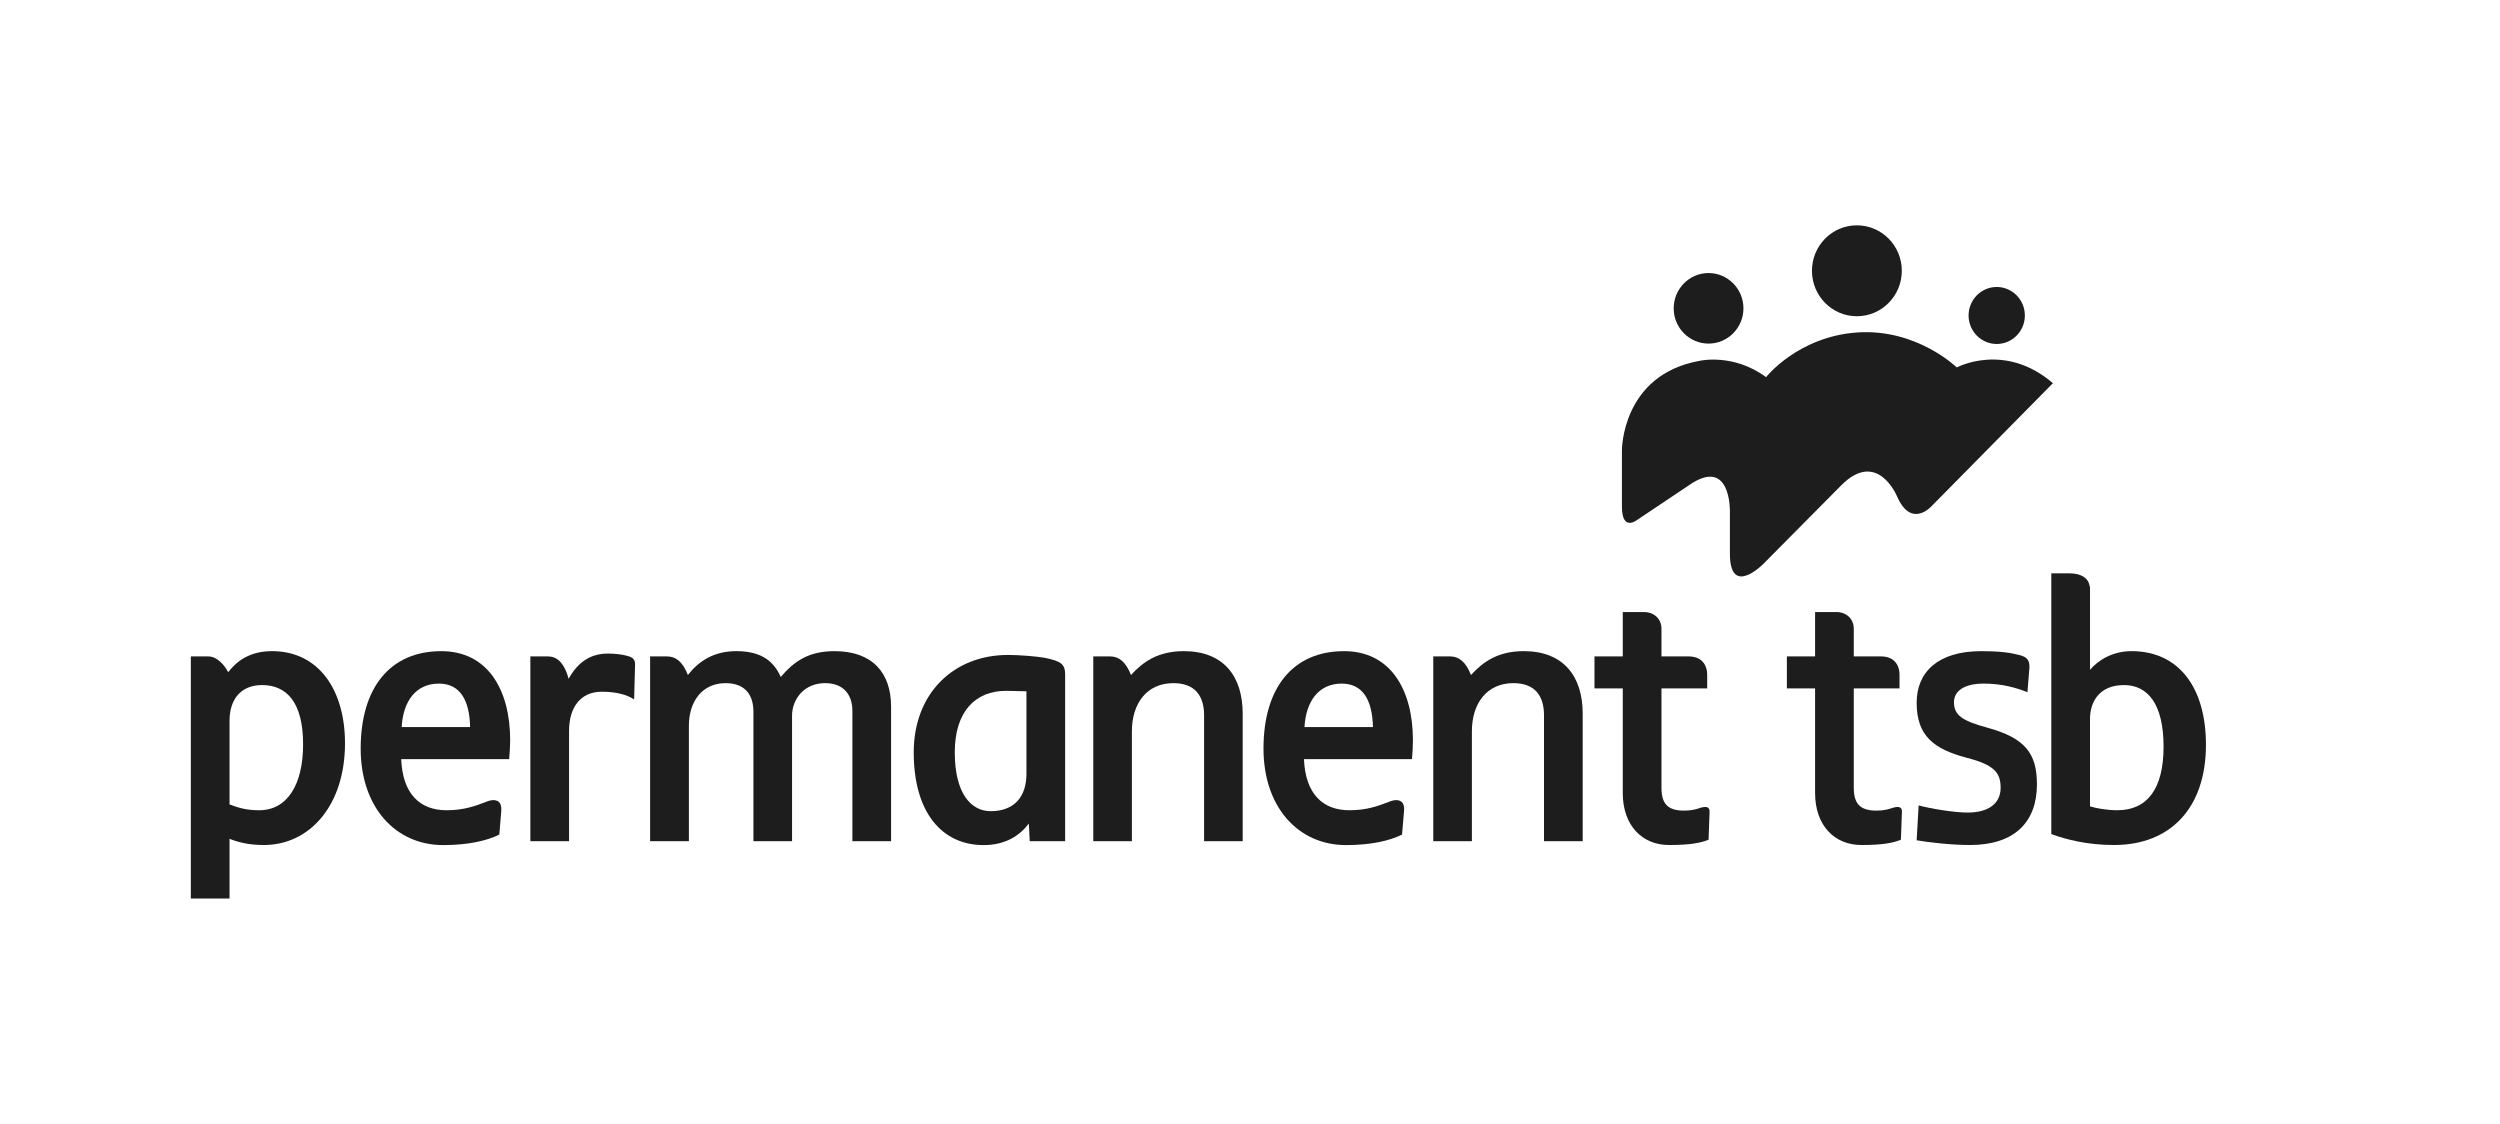
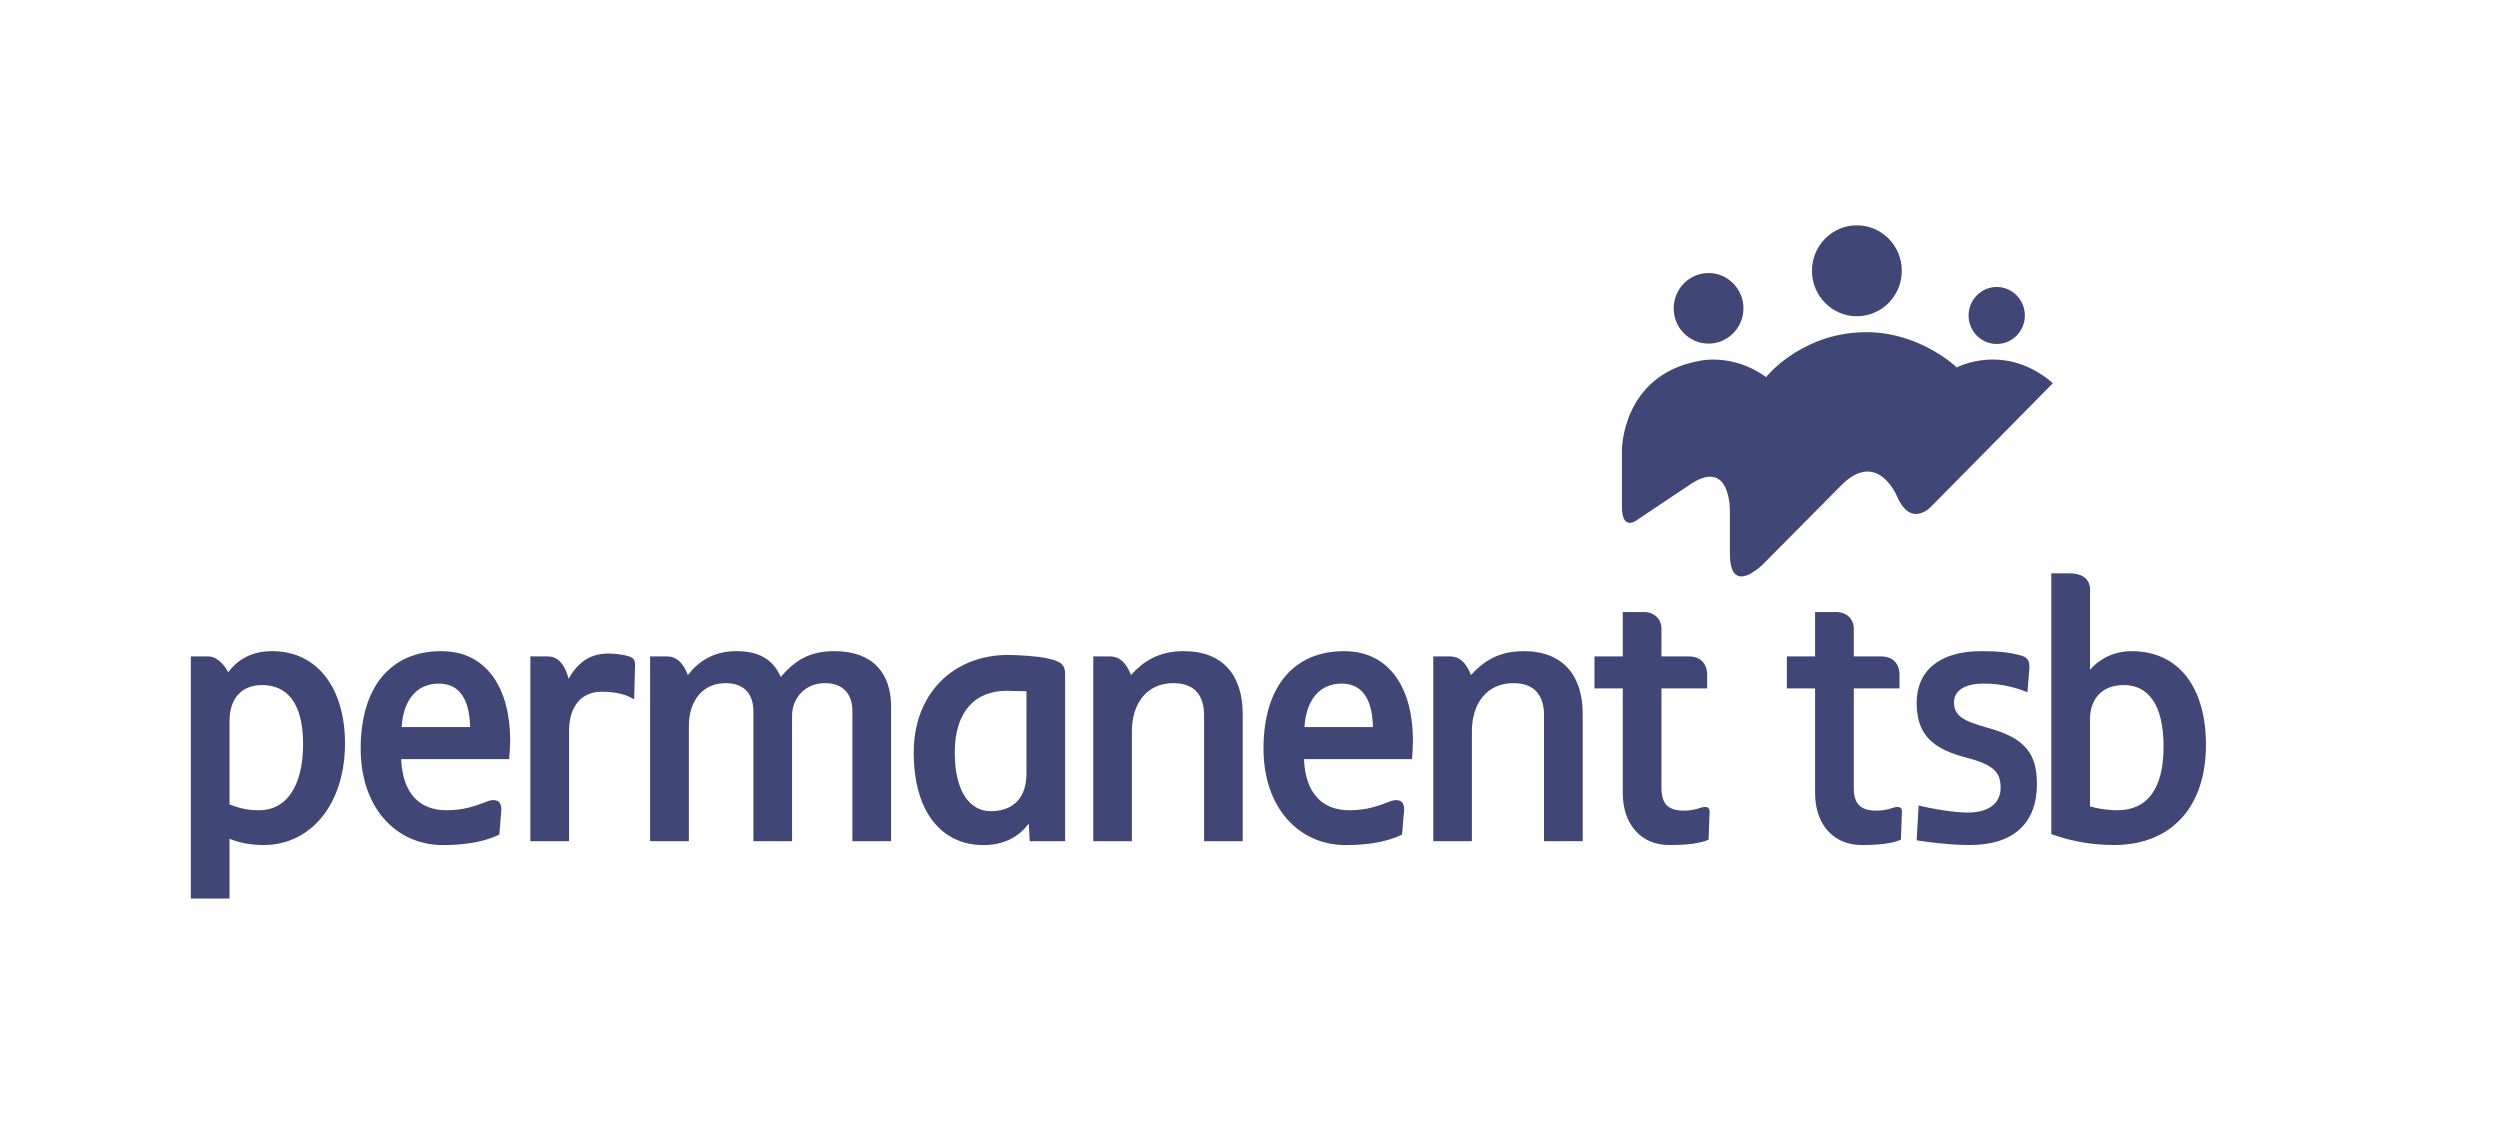
<svg xmlns="http://www.w3.org/2000/svg" width="218" height="98" viewBox="0 0 218 98" fill="none">
-   <path d="M148.187 31.468C148.187 31.468 151.121 30.765 154.001 32.886C154.001 32.886 156.789 29.34 161.97 28.989C167.152 28.644 170.632 32.042 170.632 32.042C170.632 32.042 174.8 29.793 179.014 33.413L168.412 44.158C168.412 44.158 166.658 46.116 165.424 43.287C165.424 43.287 163.717 39.126 160.543 42.334L153.781 49.156C153.781 49.156 150.847 52.161 150.847 48.278V44.583C150.847 44.583 150.954 39.734 147.247 42.334L142.805 45.306C142.805 45.306 141.432 46.447 141.432 44.178V39.255C141.432 39.255 141.407 32.697 148.187 31.468" fill="#1D1D1D" />
-   <path d="M152.028 26.889C152.028 28.584 150.661 29.962 148.987 29.962C147.307 29.962 145.946 28.584 145.946 26.889C145.946 25.187 147.307 23.809 148.987 23.809C150.661 23.809 152.028 25.187 152.028 26.889Z" fill="#1D1D1D" />
-   <path d="M165.838 23.613C165.838 25.801 164.078 27.577 161.917 27.577C159.757 27.577 158.003 25.801 158.003 23.613C158.003 21.418 159.757 19.648 161.917 19.648C164.078 19.648 165.838 21.418 165.838 23.613Z" fill="#1D1D1D" />
-   <path d="M176.568 27.51C176.568 28.881 175.468 29.995 174.114 29.995C172.761 29.995 171.66 28.881 171.66 27.51C171.66 26.139 172.761 25.024 174.114 25.024C175.468 25.024 176.568 26.139 176.568 27.51Z" fill="#1D1D1D" />
-   <path d="M22.855 59.738C20.995 59.738 20.015 60.988 20.015 62.859V70.146C20.795 70.436 21.448 70.653 22.602 70.653C25.069 70.653 26.43 68.397 26.43 64.898C26.43 61.238 24.989 59.738 22.855 59.738V59.738ZM23.009 73.685C21.662 73.685 20.755 73.435 20.015 73.145V78.352H16.641V57.24H18.168C18.948 57.24 19.601 58.03 19.895 58.617C20.628 57.658 21.775 56.78 23.716 56.78C27.823 56.78 30.084 60.198 30.084 64.817C30.084 70.234 27.003 73.685 23.009 73.685Z" fill="#1D1D1D" />
-   <path d="M38.273 59.61C36.259 59.61 35.152 61.15 35.025 63.399H40.993C40.945 61.069 40.127 59.61 38.273 59.61ZM44.401 66.195H34.985C35.105 69.234 36.626 70.653 38.933 70.653C40.413 70.653 41.394 70.315 42.554 69.856C42.674 69.816 42.874 69.768 43 69.768C43.581 69.768 43.78 70.146 43.7 70.855L43.54 72.773C42.467 73.314 40.82 73.692 38.646 73.692C34.491 73.692 31.451 70.396 31.451 65.277C31.451 59.989 33.998 56.781 38.479 56.781C42.507 56.781 44.487 60.11 44.487 64.567C44.487 65.02 44.439 65.695 44.401 66.195" fill="#1D1D1D" />
-   <path d="M55.297 60.988C54.637 60.569 53.736 60.319 52.463 60.319C50.649 60.319 49.622 61.65 49.622 63.737V73.354H46.248V57.24H47.775C48.475 57.24 49.169 57.658 49.582 59.191C50.442 57.658 51.556 56.99 53.036 56.99C53.617 56.99 54.31 57.071 54.717 57.199C55.21 57.321 55.377 57.53 55.377 57.949L55.297 60.988Z" fill="#1D1D1D" />
-   <path d="M74.328 73.354V61.987C74.328 60.569 73.548 59.57 71.947 59.57C70.1 59.57 69.067 60.988 69.067 62.406V73.354H65.699V62.069C65.699 60.441 64.832 59.57 63.272 59.57C61.212 59.57 60.071 61.197 60.071 63.277V73.354H56.69V57.24H58.177C58.917 57.24 59.531 57.692 59.984 58.86C60.931 57.651 62.238 56.78 64.212 56.78C66.479 56.78 67.506 57.739 68.08 59.029C69.24 57.692 70.467 56.78 72.768 56.78C76.102 56.78 77.702 58.698 77.702 61.609V73.354H74.328Z" fill="#1D1D1D" />
-   <path d="M89.506 60.279C88.846 60.279 88.272 60.24 87.739 60.24C85.058 60.24 83.257 62.029 83.257 65.609C83.257 69.154 84.651 70.735 86.385 70.735C88.432 70.735 89.506 69.485 89.506 67.486V60.279ZM89.793 73.354L89.713 71.814C88.926 72.854 87.692 73.692 85.765 73.692C82.144 73.692 79.677 70.855 79.677 65.608C79.677 60.441 83.171 57.111 87.906 57.111C88.892 57.111 90.453 57.24 91.106 57.361C92.507 57.652 92.88 57.902 92.88 58.82V73.354H89.793Z" fill="#1D1D1D" />
-   <path d="M104.996 73.354V62.366C104.996 60.697 104.209 59.57 102.322 59.57C100.015 59.57 98.701 61.319 98.701 63.777V73.354H95.334V57.24H96.807C97.554 57.24 98.168 57.692 98.621 58.86C99.688 57.692 101.002 56.78 103.229 56.78C106.716 56.78 108.363 58.989 108.363 62.237V73.354H104.996Z" fill="#1D1D1D" />
-   <path d="M116.999 59.61C114.985 59.61 113.878 61.15 113.751 63.399H119.72C119.671 61.069 118.853 59.61 116.999 59.61ZM123.127 66.195H113.705C113.832 69.234 115.352 70.653 117.659 70.653C119.139 70.653 120.12 70.315 121.28 69.856C121.393 69.816 121.6 69.768 121.726 69.768C122.3 69.768 122.513 70.146 122.42 70.855L122.26 72.773C121.186 73.314 119.546 73.692 117.372 73.692C113.218 73.692 110.177 70.396 110.177 65.277C110.177 59.989 112.724 56.781 117.205 56.781C121.233 56.781 123.207 60.11 123.207 64.567C123.207 65.02 123.168 65.695 123.127 66.195" fill="#1D1D1D" />
-   <path d="M134.637 73.354V62.366C134.637 60.697 133.857 59.57 131.97 59.57C129.662 59.57 128.349 61.319 128.349 63.777V73.354H124.981V57.24H126.462C127.195 57.24 127.816 57.692 128.269 58.86C129.336 57.692 130.649 56.78 132.87 56.78C136.358 56.78 138.011 58.989 138.011 62.237V73.354H134.637Z" fill="#1D1D1D" />
-   <path d="M148.987 73.226C148.247 73.523 147.3 73.685 145.533 73.685C143.232 73.685 141.505 72.024 141.505 69.147V60.029H139.038V57.24H141.505V53.37H143.352C144.259 53.37 144.88 53.991 144.88 54.822V57.24H147.26C148.287 57.24 148.867 57.868 148.867 58.861V60.029H144.88V68.687C144.88 70.065 145.406 70.686 146.847 70.686C147.507 70.686 147.92 70.565 148.287 70.436C148.867 70.274 149.107 70.397 149.074 70.855L148.987 73.226Z" fill="#1D1D1D" />
-   <path d="M165.758 73.226C165.018 73.523 164.078 73.685 162.31 73.685C160.003 73.685 158.276 72.024 158.276 69.147V60.029H155.815V57.24H158.276V53.37H160.13C161.03 53.37 161.65 53.991 161.65 54.822V57.24H164.031C165.064 57.24 165.638 57.868 165.638 58.861V60.029H161.65V68.687C161.65 70.065 162.184 70.686 163.624 70.686C164.284 70.686 164.691 70.565 165.065 70.436C165.638 70.274 165.885 70.397 165.845 70.855L165.758 73.226Z" fill="#1D1D1D" />
-   <path d="M171.787 73.685C170.053 73.685 168.126 73.442 167.132 73.273L167.305 70.234C168.372 70.517 170.386 70.855 171.58 70.855C173.347 70.855 174.454 70.105 174.454 68.694C174.454 67.397 173.92 66.688 171.453 66.067C168.659 65.317 167.132 64.189 167.132 61.278C167.132 58.611 168.986 56.78 172.767 56.78C174.374 56.78 175.281 56.909 176.054 57.111C176.794 57.28 177.008 57.611 176.961 58.279L176.794 60.36C175.734 59.947 174.54 59.61 172.973 59.61C171.246 59.61 170.386 60.279 170.386 61.238C170.386 62.399 171.173 62.865 173.267 63.446C176.634 64.358 177.621 65.736 177.621 68.397C177.621 71.692 175.654 73.685 171.786 73.685" fill="#1D1D1D" />
-   <path d="M185.209 59.738C183.028 59.738 182.248 61.238 182.248 62.697V70.315C182.782 70.483 183.729 70.652 184.629 70.652C187.223 70.652 188.663 68.815 188.663 65.108C188.663 61.359 187.263 59.738 185.209 59.738V59.738ZM184.342 73.685C181.962 73.685 180.148 73.192 178.874 72.733V49.993H180.434C181.548 49.993 182.088 50.452 182.202 51.033C182.25 51.161 182.25 51.242 182.25 51.364V58.408C182.99 57.53 184.264 56.78 185.871 56.78C190.019 56.78 192.359 59.988 192.359 64.945C192.359 70.483 189.239 73.685 184.344 73.685" fill="#1D1D1D" />
+   <path d="M148.187 31.468C148.187 31.468 151.121 30.765 154.001 32.886C154.001 32.886 156.789 29.34 161.97 28.989C167.152 28.644 170.632 32.042 170.632 32.042C170.632 32.042 174.8 29.793 179.014 33.413L168.412 44.158C168.412 44.158 166.658 46.116 165.424 43.287C165.424 43.287 163.717 39.126 160.543 42.334L153.781 49.156C153.781 49.156 150.847 52.161 150.847 48.278V44.583C150.847 44.583 150.954 39.734 147.247 42.334L142.805 45.306C142.805 45.306 141.432 46.447 141.432 44.178V39.255C141.432 39.255 141.407 32.697 148.187 31.468" fill="#404777" />
+   <path d="M152.028 26.889C152.028 28.584 150.661 29.962 148.987 29.962C147.307 29.962 145.946 28.584 145.946 26.889C145.946 25.187 147.307 23.809 148.987 23.809C150.661 23.809 152.028 25.187 152.028 26.889Z" fill="#404777" />
+   <path d="M165.838 23.613C165.838 25.801 164.078 27.577 161.917 27.577C159.757 27.577 158.003 25.801 158.003 23.613C158.003 21.418 159.757 19.648 161.917 19.648C164.078 19.648 165.838 21.418 165.838 23.613Z" fill="#404777" />
+   <path d="M176.568 27.51C176.568 28.881 175.468 29.995 174.114 29.995C172.761 29.995 171.66 28.881 171.66 27.51C171.66 26.139 172.761 25.024 174.114 25.024C175.468 25.024 176.568 26.139 176.568 27.51Z" fill="#404777" />
+   <path d="M22.855 59.738C20.995 59.738 20.015 60.988 20.015 62.859V70.146C20.795 70.436 21.448 70.653 22.602 70.653C25.069 70.653 26.43 68.397 26.43 64.898C26.43 61.238 24.989 59.738 22.855 59.738V59.738ZM23.009 73.685C21.662 73.685 20.755 73.435 20.015 73.145V78.352H16.641V57.24H18.168C18.948 57.24 19.601 58.03 19.895 58.617C20.628 57.658 21.775 56.78 23.716 56.78C27.823 56.78 30.084 60.198 30.084 64.817C30.084 70.234 27.003 73.685 23.009 73.685Z" fill="#404777" />
+   <path d="M38.273 59.61C36.259 59.61 35.152 61.15 35.025 63.399H40.993C40.945 61.069 40.127 59.61 38.273 59.61ZM44.401 66.195H34.985C35.105 69.234 36.626 70.653 38.933 70.653C40.413 70.653 41.394 70.315 42.554 69.856C42.674 69.816 42.874 69.768 43 69.768C43.581 69.768 43.78 70.146 43.7 70.855L43.54 72.773C42.467 73.314 40.82 73.692 38.646 73.692C34.491 73.692 31.451 70.396 31.451 65.277C31.451 59.989 33.998 56.781 38.479 56.781C42.507 56.781 44.487 60.11 44.487 64.567C44.487 65.02 44.439 65.695 44.401 66.195" fill="#404777" />
+   <path d="M55.297 60.988C54.637 60.569 53.736 60.319 52.463 60.319C50.649 60.319 49.622 61.65 49.622 63.737V73.354H46.248V57.24H47.775C48.475 57.24 49.169 57.658 49.582 59.191C50.442 57.658 51.556 56.99 53.036 56.99C53.617 56.99 54.31 57.071 54.717 57.199C55.21 57.321 55.377 57.53 55.377 57.949L55.297 60.988Z" fill="#404777" />
+   <path d="M74.328 73.354V61.987C74.328 60.569 73.548 59.57 71.947 59.57C70.1 59.57 69.067 60.988 69.067 62.406V73.354H65.699V62.069C65.699 60.441 64.832 59.57 63.272 59.57C61.212 59.57 60.071 61.197 60.071 63.277V73.354H56.69V57.24H58.177C58.917 57.24 59.531 57.692 59.984 58.86C60.931 57.651 62.238 56.78 64.212 56.78C66.479 56.78 67.506 57.739 68.08 59.029C69.24 57.692 70.467 56.78 72.768 56.78C76.102 56.78 77.702 58.698 77.702 61.609V73.354H74.328Z" fill="#404777" />
+   <path d="M89.506 60.279C88.846 60.279 88.272 60.24 87.739 60.24C85.058 60.24 83.257 62.029 83.257 65.609C83.257 69.154 84.651 70.735 86.385 70.735C88.432 70.735 89.506 69.485 89.506 67.486V60.279ZM89.793 73.354L89.713 71.814C88.926 72.854 87.692 73.692 85.765 73.692C82.144 73.692 79.677 70.855 79.677 65.608C79.677 60.441 83.171 57.111 87.906 57.111C88.892 57.111 90.453 57.24 91.106 57.361C92.507 57.652 92.88 57.902 92.88 58.82V73.354H89.793Z" fill="#404777" />
+   <path d="M104.996 73.354V62.366C104.996 60.697 104.209 59.57 102.322 59.57C100.015 59.57 98.701 61.319 98.701 63.777V73.354H95.334V57.24H96.807C97.554 57.24 98.168 57.692 98.621 58.86C99.688 57.692 101.002 56.78 103.229 56.78C106.716 56.78 108.363 58.989 108.363 62.237V73.354H104.996Z" fill="#404777" />
+   <path d="M116.999 59.61C114.985 59.61 113.878 61.15 113.751 63.399H119.72C119.671 61.069 118.853 59.61 116.999 59.61ZM123.127 66.195H113.705C113.832 69.234 115.352 70.653 117.659 70.653C119.139 70.653 120.12 70.315 121.28 69.856C121.393 69.816 121.6 69.768 121.726 69.768C122.3 69.768 122.513 70.146 122.42 70.855L122.26 72.773C121.186 73.314 119.546 73.692 117.372 73.692C113.218 73.692 110.177 70.396 110.177 65.277C110.177 59.989 112.724 56.781 117.205 56.781C121.233 56.781 123.207 60.11 123.207 64.567C123.207 65.02 123.168 65.695 123.127 66.195" fill="#404777" />
+   <path d="M134.637 73.354V62.366C134.637 60.697 133.857 59.57 131.97 59.57C129.662 59.57 128.349 61.319 128.349 63.777V73.354H124.981V57.24H126.462C127.195 57.24 127.816 57.692 128.269 58.86C129.336 57.692 130.649 56.78 132.87 56.78C136.358 56.78 138.011 58.989 138.011 62.237V73.354H134.637Z" fill="#404777" />
+   <path d="M148.987 73.226C148.247 73.523 147.3 73.685 145.533 73.685C143.232 73.685 141.505 72.024 141.505 69.147V60.029H139.038V57.24H141.505V53.37H143.352C144.259 53.37 144.88 53.991 144.88 54.822V57.24H147.26C148.287 57.24 148.867 57.868 148.867 58.861V60.029H144.88V68.687C144.88 70.065 145.406 70.686 146.847 70.686C147.507 70.686 147.92 70.565 148.287 70.436C148.867 70.274 149.107 70.397 149.074 70.855L148.987 73.226Z" fill="#404777" />
+   <path d="M165.758 73.226C165.018 73.523 164.078 73.685 162.31 73.685C160.003 73.685 158.276 72.024 158.276 69.147V60.029H155.815V57.24H158.276V53.37H160.13C161.03 53.37 161.65 53.991 161.65 54.822V57.24H164.031C165.064 57.24 165.638 57.868 165.638 58.861V60.029H161.65V68.687C161.65 70.065 162.184 70.686 163.624 70.686C164.284 70.686 164.691 70.565 165.065 70.436C165.638 70.274 165.885 70.397 165.845 70.855L165.758 73.226Z" fill="#404777" />
+   <path d="M171.787 73.685C170.053 73.685 168.126 73.442 167.132 73.273L167.305 70.234C168.372 70.517 170.386 70.855 171.58 70.855C173.347 70.855 174.454 70.105 174.454 68.694C174.454 67.397 173.92 66.688 171.453 66.067C168.659 65.317 167.132 64.189 167.132 61.278C167.132 58.611 168.986 56.78 172.767 56.78C174.374 56.78 175.281 56.909 176.054 57.111C176.794 57.28 177.008 57.611 176.961 58.279L176.794 60.36C175.734 59.947 174.54 59.61 172.973 59.61C171.246 59.61 170.386 60.279 170.386 61.238C170.386 62.399 171.173 62.865 173.267 63.446C176.634 64.358 177.621 65.736 177.621 68.397C177.621 71.692 175.654 73.685 171.786 73.685" fill="#404777" />
+   <path d="M185.209 59.738C183.028 59.738 182.248 61.238 182.248 62.697V70.315C182.782 70.483 183.729 70.652 184.629 70.652C187.223 70.652 188.663 68.815 188.663 65.108C188.663 61.359 187.263 59.738 185.209 59.738V59.738ZM184.342 73.685C181.962 73.685 180.148 73.192 178.874 72.733V49.993H180.434C181.548 49.993 182.088 50.452 182.202 51.033C182.25 51.161 182.25 51.242 182.25 51.364V58.408C182.99 57.53 184.264 56.78 185.871 56.78C190.019 56.78 192.359 59.988 192.359 64.945C192.359 70.483 189.239 73.685 184.344 73.685" fill="#404777" />
</svg>
